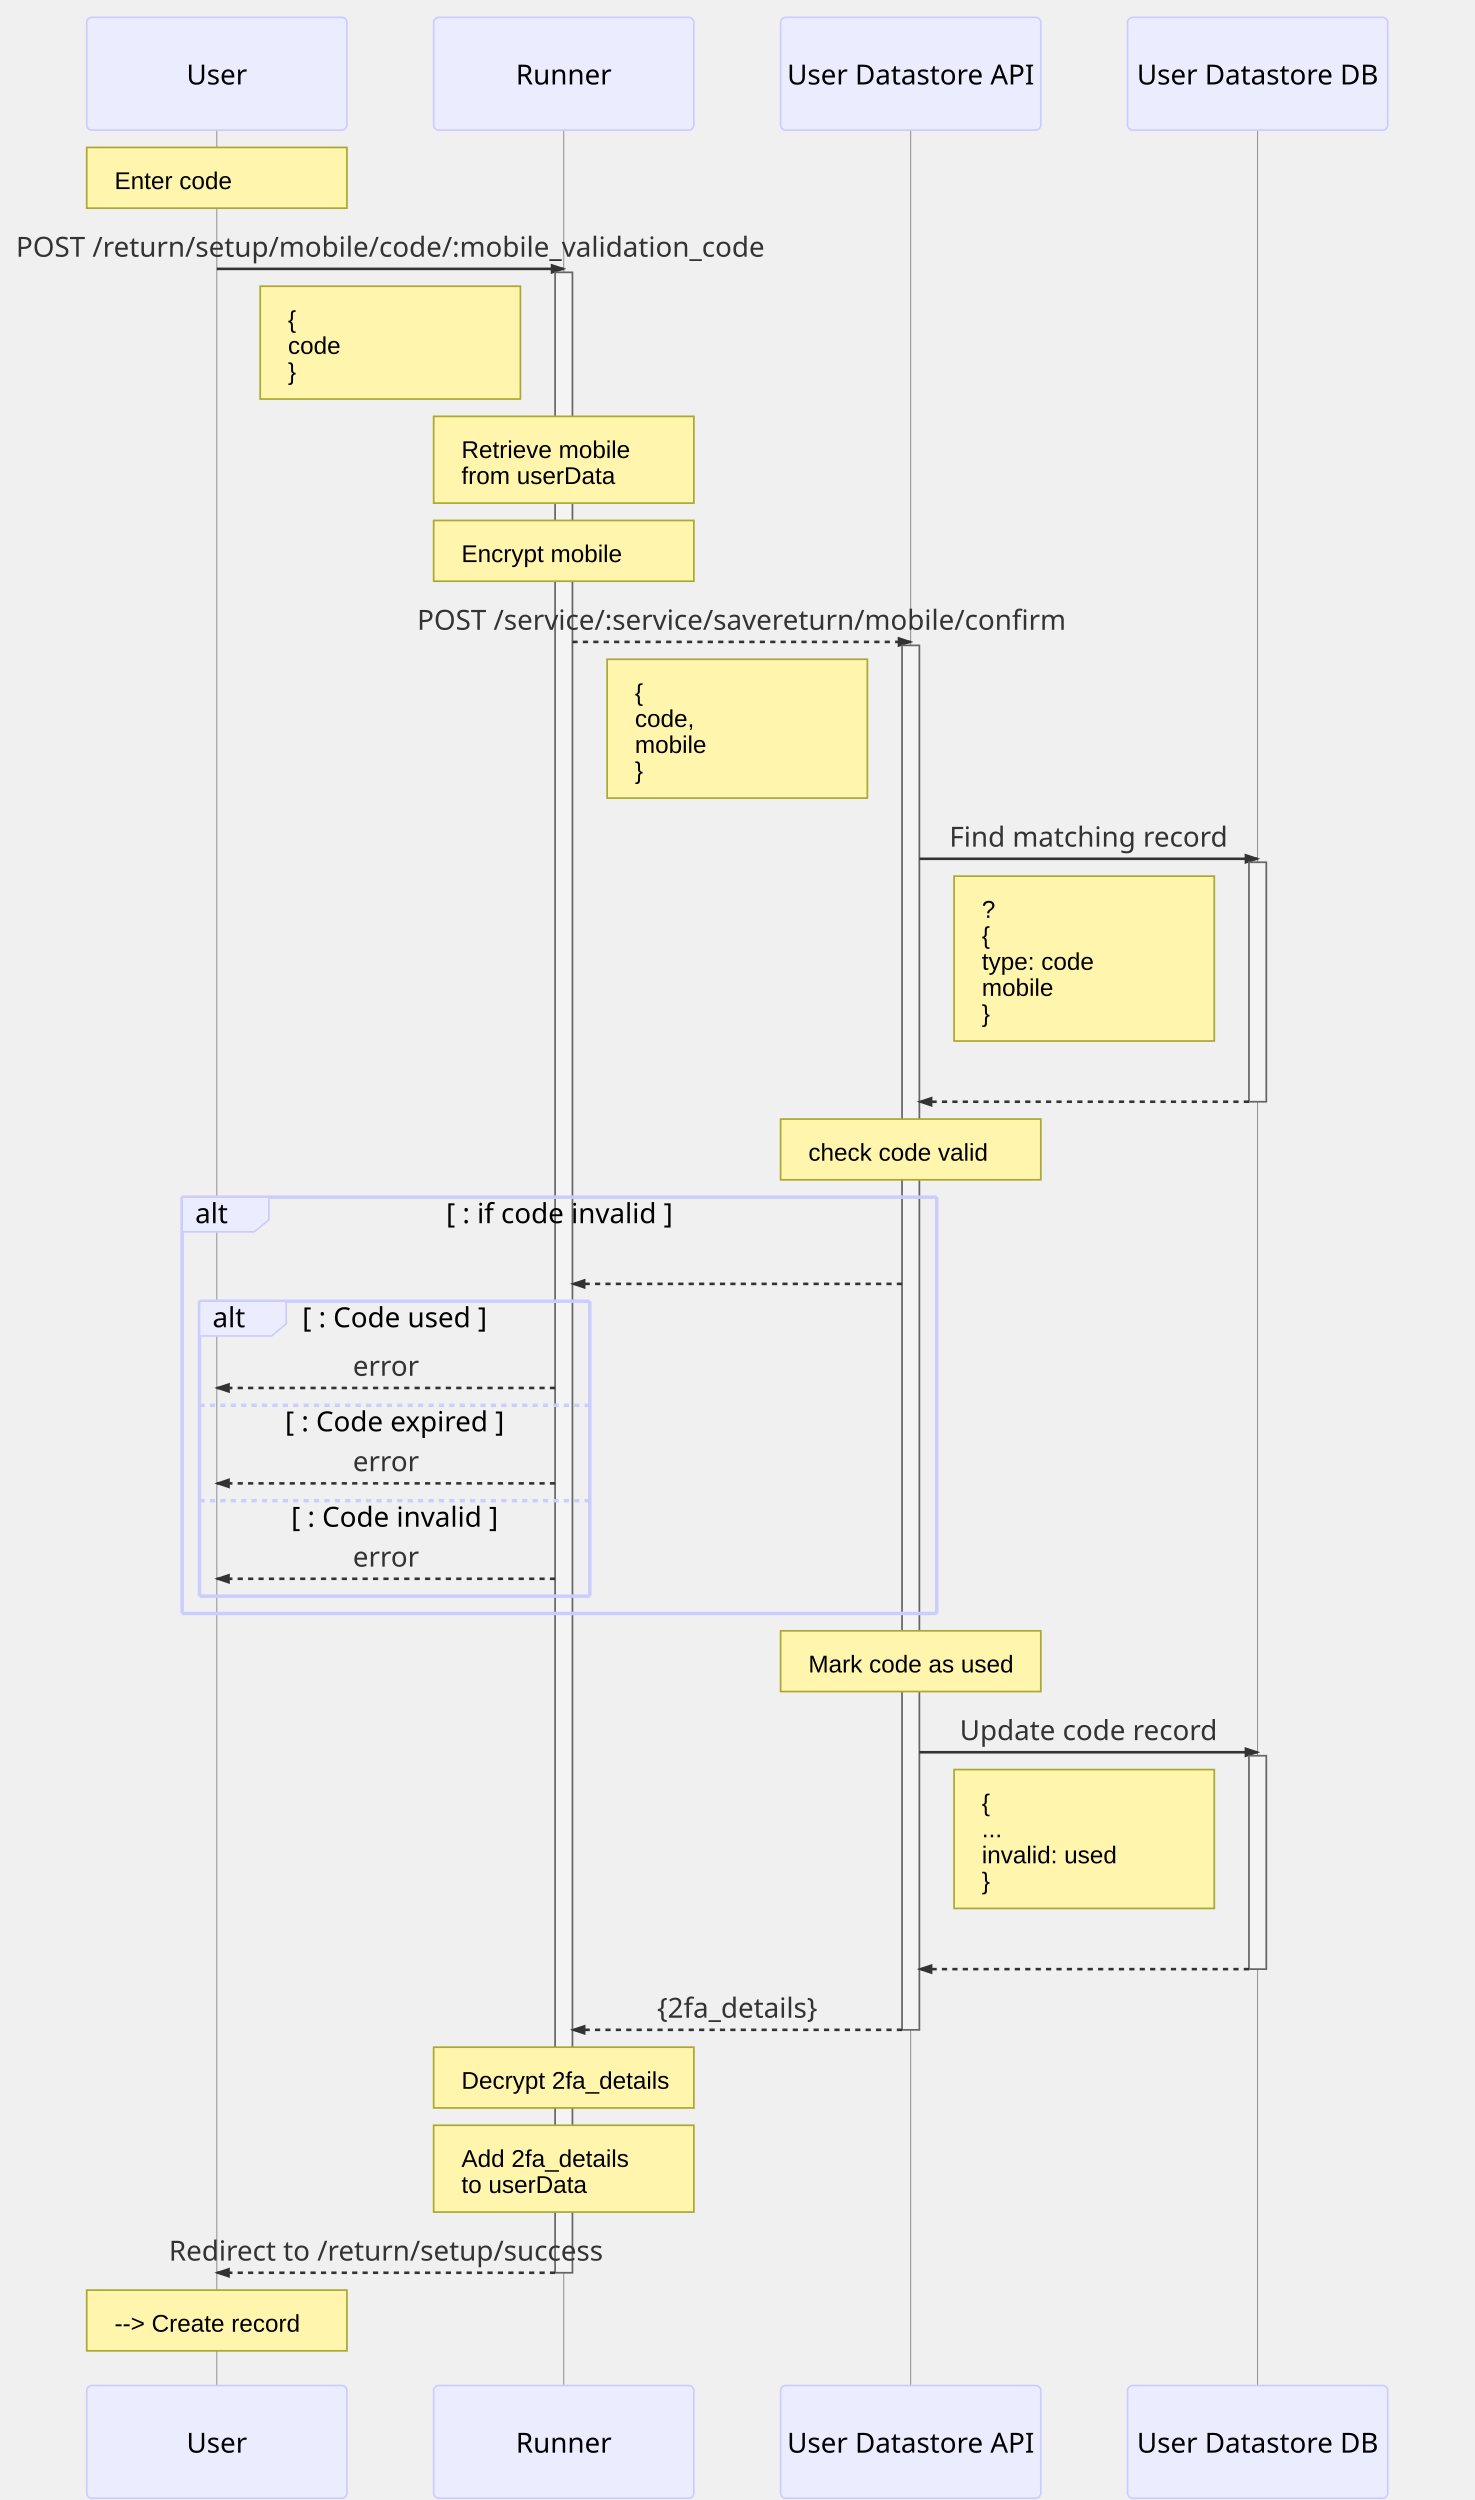
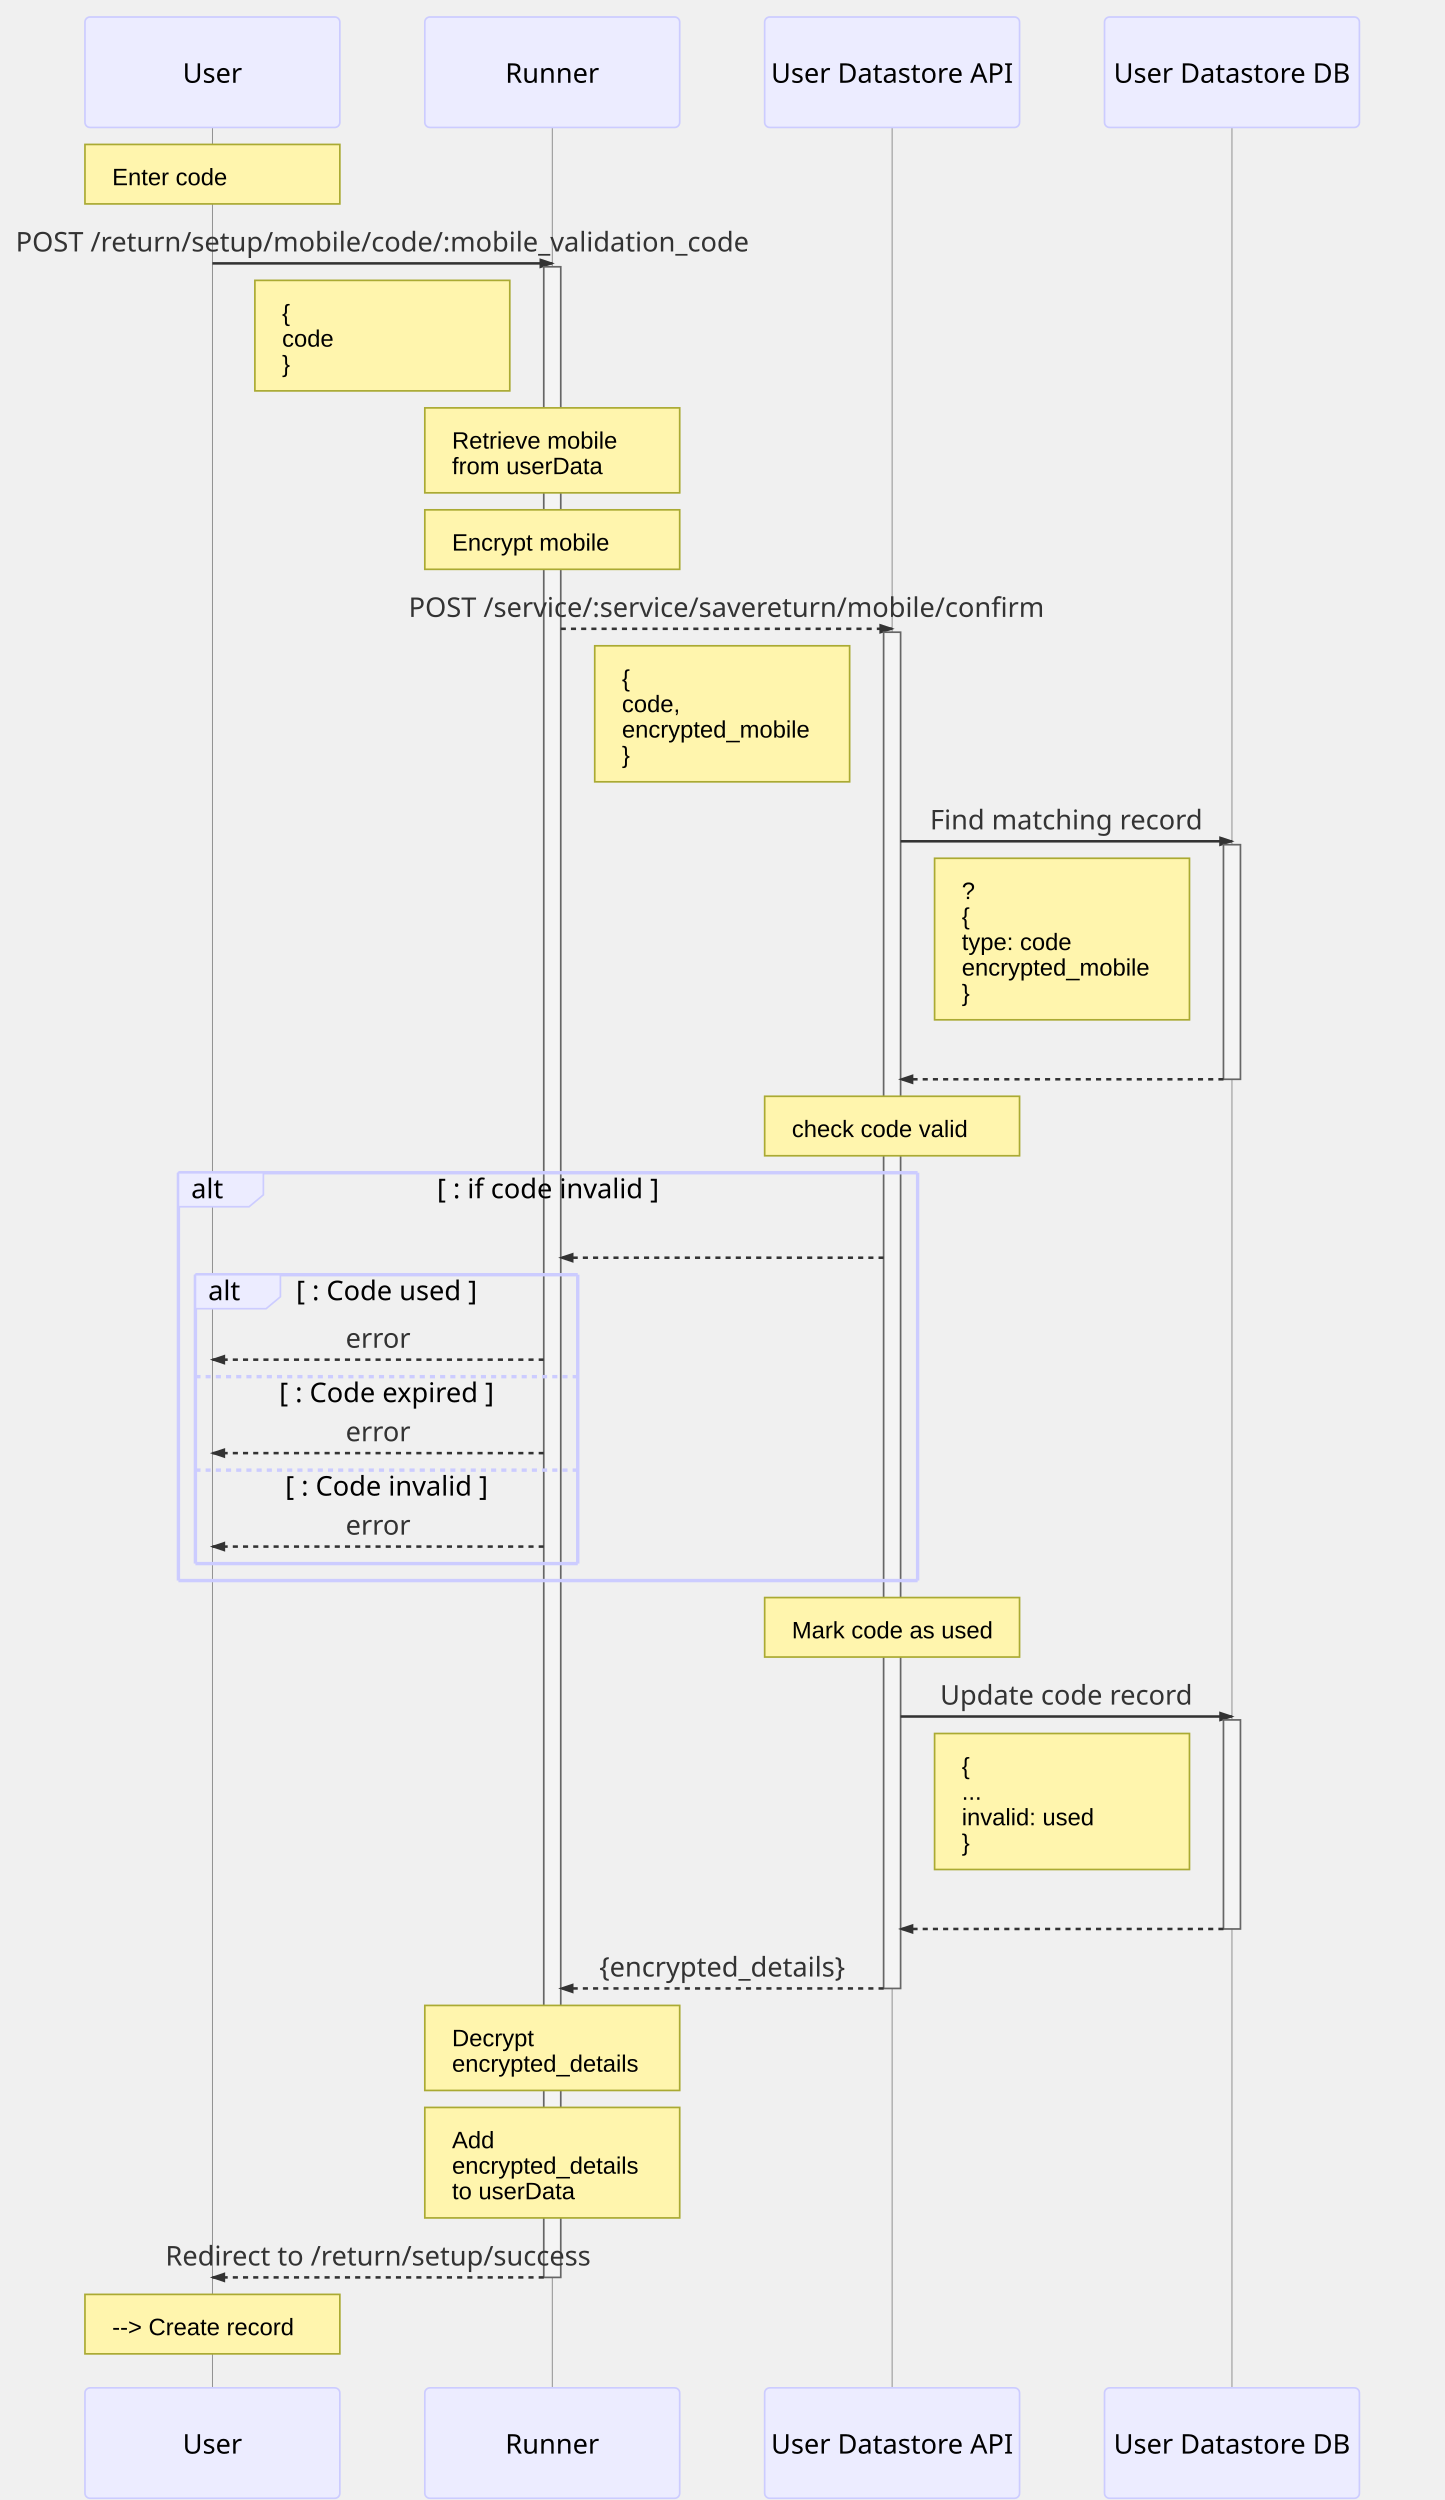
- <svg xmlns="http://www.w3.org/2000/svg" id="mermaid-1555601983346" width="100%" height="100%" style="max-width:850px;" viewBox="-50 -10 850 1441.188">
-   <style>#mermaid-1555601983346 .label{font-family:trebuchet ms,verdana,arial;color:#333}#mermaid-1555601983346 .node circle,#mermaid-1555601983346 .node ellipse,#mermaid-1555601983346 .node polygon,#mermaid-1555601983346 .node rect{fill:#ececff;stroke:#9370db;stroke-width:1px}#mermaid-1555601983346 .node.clickable{cursor:pointer}#mermaid-1555601983346 .arrowheadPath{fill:#333}#mermaid-1555601983346 .edgePath .path{stroke:#333;stroke-width:1.5px}#mermaid-1555601983346 .edgeLabel{background-color:#e8e8e8}#mermaid-1555601983346 .cluster rect{fill:#ffffde!important;stroke:#aa3!important;stroke-width:1px!important}#mermaid-1555601983346 .cluster text{fill:#333}#mermaid-1555601983346 div.mermaidTooltip{position:absolute;text-align:center;max-width:200px;padding:2px;font-family:trebuchet ms,verdana,arial;font-size:12px;background:#ffffde;border:1px solid #aa3;border-radius:2px;pointer-events:none;z-index:100}#mermaid-1555601983346 .actor{stroke:#ccf;fill:#ececff}#mermaid-1555601983346 text.actor{fill:#000;stroke:none}#mermaid-1555601983346 .actor-line{stroke:grey}#mermaid-1555601983346 .messageLine0{marker-end:"url(#arrowhead)"}#mermaid-1555601983346 .messageLine0,#mermaid-1555601983346 .messageLine1{stroke-width:1.5;stroke-dasharray:"2 2";stroke:#333}#mermaid-1555601983346 #arrowhead{fill:#333}#mermaid-1555601983346 #crosshead path{fill:#333!important;stroke:#333!important}#mermaid-1555601983346 .messageText{fill:#333;stroke:none}#mermaid-1555601983346 .labelBox{stroke:#ccf;fill:#ececff}#mermaid-1555601983346 .labelText,#mermaid-1555601983346 .loopText{fill:#000;stroke:none}#mermaid-1555601983346 .loopLine{stroke-width:2;stroke-dasharray:"2 2";marker-end:"url(#arrowhead)";stroke:#ccf}#mermaid-1555601983346 .note{stroke:#aa3;fill:#fff5ad}#mermaid-1555601983346 .noteText{fill:#000;stroke:none;font-family:trebuchet ms,verdana,arial;font-size:14px}#mermaid-1555601983346 .section{stroke:none;opacity:.2}#mermaid-1555601983346 .section0{fill:rgba(102,102,255,.49)}#mermaid-1555601983346 .section2{fill:#fff400}#mermaid-1555601983346 .section1,#mermaid-1555601983346 .section3{fill:#fff;opacity:.2}#mermaid-1555601983346 .sectionTitle0,#mermaid-1555601983346 .sectionTitle1,#mermaid-1555601983346 .sectionTitle2,#mermaid-1555601983346 .sectionTitle3{fill:#333}#mermaid-1555601983346 .sectionTitle{text-anchor:start;font-size:11px;text-height:14px}#mermaid-1555601983346 .grid .tick{stroke:#d3d3d3;opacity:.3;shape-rendering:crispEdges}#mermaid-1555601983346 .grid path{stroke-width:0}#mermaid-1555601983346 .today{fill:none;stroke:red;stroke-width:2px}#mermaid-1555601983346 .task{stroke-width:2}#mermaid-1555601983346 .taskText{text-anchor:middle;font-size:11px}#mermaid-1555601983346 .taskTextOutsideRight{fill:#000;text-anchor:start;font-size:11px}#mermaid-1555601983346 .taskTextOutsideLeft{fill:#000;text-anchor:end;font-size:11px}#mermaid-1555601983346 .taskText0,#mermaid-1555601983346 .taskText1,#mermaid-1555601983346 .taskText2,#mermaid-1555601983346 .taskText3{fill:#fff}#mermaid-1555601983346 .task0,#mermaid-1555601983346 .task1,#mermaid-1555601983346 .task2,#mermaid-1555601983346 .task3{fill:#8a90dd;stroke:#534fbc}#mermaid-1555601983346 .taskTextOutside0,#mermaid-1555601983346 .taskTextOutside1,#mermaid-1555601983346 .taskTextOutside2,#mermaid-1555601983346 .taskTextOutside3{fill:#000}#mermaid-1555601983346 .active0,#mermaid-1555601983346 .active1,#mermaid-1555601983346 .active2,#mermaid-1555601983346 .active3{fill:#bfc7ff;stroke:#534fbc}#mermaid-1555601983346 .activeText0,#mermaid-1555601983346 .activeText1,#mermaid-1555601983346 .activeText2,#mermaid-1555601983346 .activeText3{fill:#000!important}#mermaid-1555601983346 .done0,#mermaid-1555601983346 .done1,#mermaid-1555601983346 .done2,#mermaid-1555601983346 .done3{stroke:grey;fill:#d3d3d3;stroke-width:2}#mermaid-1555601983346 .doneText0,#mermaid-1555601983346 .doneText1,#mermaid-1555601983346 .doneText2,#mermaid-1555601983346 .doneText3{fill:#000!important}#mermaid-1555601983346 .crit0,#mermaid-1555601983346 .crit1,#mermaid-1555601983346 .crit2,#mermaid-1555601983346 .crit3{stroke:#f88;fill:red;stroke-width:2}#mermaid-1555601983346 .activeCrit0,#mermaid-1555601983346 .activeCrit1,#mermaid-1555601983346 .activeCrit2,#mermaid-1555601983346 .activeCrit3{stroke:#f88;fill:#bfc7ff;stroke-width:2}#mermaid-1555601983346 .doneCrit0,#mermaid-1555601983346 .doneCrit1,#mermaid-1555601983346 .doneCrit2,#mermaid-1555601983346 .doneCrit3{stroke:#f88;fill:#d3d3d3;stroke-width:2;cursor:pointer;shape-rendering:crispEdges}#mermaid-1555601983346 .activeCritText0,#mermaid-1555601983346 .activeCritText1,#mermaid-1555601983346 .activeCritText2,#mermaid-1555601983346 .activeCritText3,#mermaid-1555601983346 .doneCritText0,#mermaid-1555601983346 .doneCritText1,#mermaid-1555601983346 .doneCritText2,#mermaid-1555601983346 .doneCritText3{fill:#000!important}#mermaid-1555601983346 .titleText{text-anchor:middle;font-size:18px;fill:#000}#mermaid-1555601983346 g.classGroup text{fill:#9370db;stroke:none;font-family:trebuchet ms,verdana,arial;font-size:10px}#mermaid-1555601983346 g.classGroup rect{fill:#ececff;stroke:#9370db}#mermaid-1555601983346 g.classGroup line{stroke:#9370db;stroke-width:1}#mermaid-1555601983346 .classLabel .box{stroke:none;stroke-width:0;fill:#ececff;opacity:.5}#mermaid-1555601983346 .classLabel .label{fill:#9370db;font-size:10px}#mermaid-1555601983346 .relation{stroke:#9370db;stroke-width:1;fill:none}#mermaid-1555601983346 #compositionEnd,#mermaid-1555601983346 #compositionStart{fill:#9370db;stroke:#9370db;stroke-width:1}#mermaid-1555601983346 #aggregationEnd,#mermaid-1555601983346 #aggregationStart{fill:#ececff;stroke:#9370db;stroke-width:1}#mermaid-1555601983346 #dependencyEnd,#mermaid-1555601983346 #dependencyStart,#mermaid-1555601983346 #extensionEnd,#mermaid-1555601983346 #extensionStart{fill:#9370db;stroke:#9370db;stroke-width:1}#mermaid-1555601983346 .branch-label,#mermaid-1555601983346 .commit-id,#mermaid-1555601983346 .commit-msg{fill:#d3d3d3;color:#d3d3d3}</style>
-   <style>#mermaid-1555601983346 {
+ <svg xmlns="http://www.w3.org/2000/svg" id="mermaid-1557232619707" width="100%" height="100%" style="max-width:850px;" viewBox="-50 -10 850 1471.234">
+   <style>#mermaid-1557232619707 .label{font-family:trebuchet ms,verdana,arial;color:#333}#mermaid-1557232619707 .node circle,#mermaid-1557232619707 .node ellipse,#mermaid-1557232619707 .node polygon,#mermaid-1557232619707 .node rect{fill:#ececff;stroke:#9370db;stroke-width:1px}#mermaid-1557232619707 .node.clickable{cursor:pointer}#mermaid-1557232619707 .arrowheadPath{fill:#333}#mermaid-1557232619707 .edgePath .path{stroke:#333;stroke-width:1.5px}#mermaid-1557232619707 .edgeLabel{background-color:#e8e8e8}#mermaid-1557232619707 .cluster rect{fill:#ffffde!important;stroke:#aa3!important;stroke-width:1px!important}#mermaid-1557232619707 .cluster text{fill:#333}#mermaid-1557232619707 div.mermaidTooltip{position:absolute;text-align:center;max-width:200px;padding:2px;font-family:trebuchet ms,verdana,arial;font-size:12px;background:#ffffde;border:1px solid #aa3;border-radius:2px;pointer-events:none;z-index:100}#mermaid-1557232619707 .actor{stroke:#ccf;fill:#ececff}#mermaid-1557232619707 text.actor{fill:#000;stroke:none}#mermaid-1557232619707 .actor-line{stroke:grey}#mermaid-1557232619707 .messageLine0{marker-end:"url(#arrowhead)"}#mermaid-1557232619707 .messageLine0,#mermaid-1557232619707 .messageLine1{stroke-width:1.5;stroke-dasharray:"2 2";stroke:#333}#mermaid-1557232619707 #arrowhead{fill:#333}#mermaid-1557232619707 #crosshead path{fill:#333!important;stroke:#333!important}#mermaid-1557232619707 .messageText{fill:#333;stroke:none}#mermaid-1557232619707 .labelBox{stroke:#ccf;fill:#ececff}#mermaid-1557232619707 .labelText,#mermaid-1557232619707 .loopText{fill:#000;stroke:none}#mermaid-1557232619707 .loopLine{stroke-width:2;stroke-dasharray:"2 2";marker-end:"url(#arrowhead)";stroke:#ccf}#mermaid-1557232619707 .note{stroke:#aa3;fill:#fff5ad}#mermaid-1557232619707 .noteText{fill:#000;stroke:none;font-family:trebuchet ms,verdana,arial;font-size:14px}#mermaid-1557232619707 .section{stroke:none;opacity:.2}#mermaid-1557232619707 .section0{fill:rgba(102,102,255,.49)}#mermaid-1557232619707 .section2{fill:#fff400}#mermaid-1557232619707 .section1,#mermaid-1557232619707 .section3{fill:#fff;opacity:.2}#mermaid-1557232619707 .sectionTitle0,#mermaid-1557232619707 .sectionTitle1,#mermaid-1557232619707 .sectionTitle2,#mermaid-1557232619707 .sectionTitle3{fill:#333}#mermaid-1557232619707 .sectionTitle{text-anchor:start;font-size:11px;text-height:14px}#mermaid-1557232619707 .grid .tick{stroke:#d3d3d3;opacity:.3;shape-rendering:crispEdges}#mermaid-1557232619707 .grid path{stroke-width:0}#mermaid-1557232619707 .today{fill:none;stroke:red;stroke-width:2px}#mermaid-1557232619707 .task{stroke-width:2}#mermaid-1557232619707 .taskText{text-anchor:middle;font-size:11px}#mermaid-1557232619707 .taskTextOutsideRight{fill:#000;text-anchor:start;font-size:11px}#mermaid-1557232619707 .taskTextOutsideLeft{fill:#000;text-anchor:end;font-size:11px}#mermaid-1557232619707 .taskText0,#mermaid-1557232619707 .taskText1,#mermaid-1557232619707 .taskText2,#mermaid-1557232619707 .taskText3{fill:#fff}#mermaid-1557232619707 .task0,#mermaid-1557232619707 .task1,#mermaid-1557232619707 .task2,#mermaid-1557232619707 .task3{fill:#8a90dd;stroke:#534fbc}#mermaid-1557232619707 .taskTextOutside0,#mermaid-1557232619707 .taskTextOutside1,#mermaid-1557232619707 .taskTextOutside2,#mermaid-1557232619707 .taskTextOutside3{fill:#000}#mermaid-1557232619707 .active0,#mermaid-1557232619707 .active1,#mermaid-1557232619707 .active2,#mermaid-1557232619707 .active3{fill:#bfc7ff;stroke:#534fbc}#mermaid-1557232619707 .activeText0,#mermaid-1557232619707 .activeText1,#mermaid-1557232619707 .activeText2,#mermaid-1557232619707 .activeText3{fill:#000!important}#mermaid-1557232619707 .done0,#mermaid-1557232619707 .done1,#mermaid-1557232619707 .done2,#mermaid-1557232619707 .done3{stroke:grey;fill:#d3d3d3;stroke-width:2}#mermaid-1557232619707 .doneText0,#mermaid-1557232619707 .doneText1,#mermaid-1557232619707 .doneText2,#mermaid-1557232619707 .doneText3{fill:#000!important}#mermaid-1557232619707 .crit0,#mermaid-1557232619707 .crit1,#mermaid-1557232619707 .crit2,#mermaid-1557232619707 .crit3{stroke:#f88;fill:red;stroke-width:2}#mermaid-1557232619707 .activeCrit0,#mermaid-1557232619707 .activeCrit1,#mermaid-1557232619707 .activeCrit2,#mermaid-1557232619707 .activeCrit3{stroke:#f88;fill:#bfc7ff;stroke-width:2}#mermaid-1557232619707 .doneCrit0,#mermaid-1557232619707 .doneCrit1,#mermaid-1557232619707 .doneCrit2,#mermaid-1557232619707 .doneCrit3{stroke:#f88;fill:#d3d3d3;stroke-width:2;cursor:pointer;shape-rendering:crispEdges}#mermaid-1557232619707 .activeCritText0,#mermaid-1557232619707 .activeCritText1,#mermaid-1557232619707 .activeCritText2,#mermaid-1557232619707 .activeCritText3,#mermaid-1557232619707 .doneCritText0,#mermaid-1557232619707 .doneCritText1,#mermaid-1557232619707 .doneCritText2,#mermaid-1557232619707 .doneCritText3{fill:#000!important}#mermaid-1557232619707 .titleText{text-anchor:middle;font-size:18px;fill:#000}#mermaid-1557232619707 g.classGroup text{fill:#9370db;stroke:none;font-family:trebuchet ms,verdana,arial;font-size:10px}#mermaid-1557232619707 g.classGroup rect{fill:#ececff;stroke:#9370db}#mermaid-1557232619707 g.classGroup line{stroke:#9370db;stroke-width:1}#mermaid-1557232619707 .classLabel .box{stroke:none;stroke-width:0;fill:#ececff;opacity:.5}#mermaid-1557232619707 .classLabel .label{fill:#9370db;font-size:10px}#mermaid-1557232619707 .relation{stroke:#9370db;stroke-width:1;fill:none}#mermaid-1557232619707 #compositionEnd,#mermaid-1557232619707 #compositionStart{fill:#9370db;stroke:#9370db;stroke-width:1}#mermaid-1557232619707 #aggregationEnd,#mermaid-1557232619707 #aggregationStart{fill:#ececff;stroke:#9370db;stroke-width:1}#mermaid-1557232619707 #dependencyEnd,#mermaid-1557232619707 #dependencyStart,#mermaid-1557232619707 #extensionEnd,#mermaid-1557232619707 #extensionStart{fill:#9370db;stroke:#9370db;stroke-width:1}#mermaid-1557232619707 .branch-label,#mermaid-1557232619707 .commit-id,#mermaid-1557232619707 .commit-msg{fill:#d3d3d3;color:#d3d3d3}</style>
+   <style>#mermaid-1557232619707 {
    color: rgb(0, 0, 0);
    font: normal normal 400 normal 16px / normal nta;
  }</style>
  <defs>
    <style type="text/css">
  [object Promise]
  </style>
  </defs>
  <g />
  <g>
-     <line id="actor0" x1="75" y1="5" x2="75" y2="1430.188" class="actor-line" stroke-width="0.5px" stroke="#999" />
+     <line id="actor0" x1="75" y1="5" x2="75" y2="1460.234" class="actor-line" stroke-width="0.5px" stroke="#999" />
    <rect x="0" y="0" fill="#eaeaea" stroke="#666" width="150" height="65" rx="3" ry="3" class="actor" />
    <text x="75" y="32.5" dominant-baseline="central" alignment-baseline="central" class="actor" style="text-anchor: middle;">
      <tspan x="75" dy="0">User</tspan>
    </text>
  </g>
  <g>
-     <line id="actor1" x1="275" y1="5" x2="275" y2="1430.188" class="actor-line" stroke-width="0.5px" stroke="#999" />
+     <line id="actor1" x1="275" y1="5" x2="275" y2="1460.234" class="actor-line" stroke-width="0.5px" stroke="#999" />
    <rect x="200" y="0" fill="#eaeaea" stroke="#666" width="150" height="65" rx="3" ry="3" class="actor" />
    <text x="275" y="32.5" dominant-baseline="central" alignment-baseline="central" class="actor" style="text-anchor: middle;">
      <tspan x="275" dy="0">Runner</tspan>
    </text>
  </g>
  <g>
-     <line id="actor2" x1="475" y1="5" x2="475" y2="1430.188" class="actor-line" stroke-width="0.5px" stroke="#999" />
+     <line id="actor2" x1="475" y1="5" x2="475" y2="1460.234" class="actor-line" stroke-width="0.5px" stroke="#999" />
    <rect x="400" y="0" fill="#eaeaea" stroke="#666" width="150" height="65" rx="3" ry="3" class="actor" />
    <text x="475" y="32.5" dominant-baseline="central" alignment-baseline="central" class="actor" style="text-anchor: middle;">
      <tspan x="475" dy="0">User Datastore API</tspan>
    </text>
  </g>
  <g>
-     <line id="actor3" x1="675" y1="5" x2="675" y2="1430.188" class="actor-line" stroke-width="0.5px" stroke="#999" />
+     <line id="actor3" x1="675" y1="5" x2="675" y2="1460.234" class="actor-line" stroke-width="0.5px" stroke="#999" />
    <rect x="600" y="0" fill="#eaeaea" stroke="#666" width="150" height="65" rx="3" ry="3" class="actor" />
    <text x="675" y="32.5" dominant-baseline="central" alignment-baseline="central" class="actor" style="text-anchor: middle;">
      <tspan x="675" dy="0">User Datastore DB</tspan>
    </text>
  </g>
  <defs>
    <marker id="arrowhead" refX="5" refY="2" markerWidth="6" markerHeight="4" orient="auto">
      <path d="M 0,0 V 4 L6,2 Z" />
    </marker>
  </defs>
  <defs>
    <marker id="crosshead" markerWidth="15" markerHeight="8" orient="auto" refX="16" refY="4">
      <path fill="black" stroke="#000000" stroke-width="1px" d="M 9,2 V 6 L16,4 Z" style="stroke-dasharray: 0, 0;" />
      <path fill="none" stroke="#000000" stroke-width="1px" d="M 0,1 L 6,7 M 6,1 L 0,7" style="stroke-dasharray: 0, 0;" />
    </marker>
  </defs>
  <g>
    <rect x="0" y="75" fill="#EDF2AE" stroke="#666" width="150" height="35" rx="0" ry="0" class="note" />
    <text x="-4" y="99" fill="black" class="noteText">
      <tspan x="16" fill="black">Enter code</tspan>
    </text>
  </g>
  <g>
    <text x="175" y="138" class="messageText" style="text-anchor: middle;">POST /return/setup/mobile/code/:mobile_validation_code</text>
    <line x1="75" y1="145" x2="275" y2="145" class="messageLine0" stroke-width="2" stroke="black" marker-end="url(#arrowhead)" style="fill: none;" />
  </g>
  <g>
-     <rect x="270" y="147" fill="#f4f4f4" stroke="#666" width="10" height="1153.188" rx="0" ry="0" />
+     <rect x="270" y="147" fill="#f4f4f4" stroke="#666" width="10" height="1183.234" rx="0" ry="0" />
  </g>
  <g>
    <rect x="100" y="155" fill="#EDF2AE" stroke="#666" width="150" height="65.031" rx="0" ry="0" class="note" />
    <text x="96" y="179" fill="black" class="noteText">
      <tspan x="116" fill="black">{</tspan>
    </text>
    <text x="96" y="194.016" fill="black" class="noteText">
      <tspan x="116" fill="black">code</tspan>
    </text>
    <text x="96" y="209.016" fill="black" class="noteText">
      <tspan x="116" fill="black">}</tspan>
    </text>
  </g>
  <g>
    <rect x="200" y="230.031" fill="#EDF2AE" stroke="#666" width="150" height="50" rx="0" ry="0" class="note" />
    <text x="196" y="254.031" fill="black" class="noteText">
      <tspan x="216" fill="black">Retrieve mobile</tspan>
    </text>
    <text x="196" y="269.031" fill="black" class="noteText">
      <tspan x="216" fill="black">from userData</tspan>
    </text>
  </g>
  <g>
    <rect x="200" y="290.031" fill="#EDF2AE" stroke="#666" width="150" height="35.016" rx="0" ry="0" class="note" />
    <text x="196" y="314.031" fill="black" class="noteText">
      <tspan x="216" fill="black">Encrypt mobile</tspan>
    </text>
  </g>
  <g>
    <text x="377.5" y="353.047" class="messageText" style="text-anchor: middle;">POST /service/:service/savereturn/mobile/confirm</text>
    <line x1="280" y1="360.047" x2="475" y2="360.047" class="messageLine1" stroke-width="2" stroke="black" marker-end="url(#arrowhead)" style="stroke-dasharray: 3, 3; fill: none;" />
  </g>
  <g>
-     <rect x="470" y="362.047" fill="#f4f4f4" stroke="#666" width="10" height="798.109" rx="0" ry="0" />
-   </g>
-   <g>
-     <rect x="300" y="370.047" fill="#EDF2AE" stroke="#666" width="150" height="80.031" rx="0" ry="0" class="note" />
+     <rect x="470" y="362.047" fill="#f4f4f4" stroke="#666" width="10" height="798.141" rx="0" ry="0" />
+   </g>
+   <g>
+     <rect x="300" y="370.047" fill="#EDF2AE" stroke="#666" width="150" height="80.047" rx="0" ry="0" class="note" />
    <text x="296" y="394.047" fill="black" class="noteText">
      <tspan x="316" fill="black">{</tspan>
    </text>
    <text x="296" y="409.062" fill="black" class="noteText">
      <tspan x="316" fill="black">code,</tspan>
    </text>
    <text x="296" y="424.062" fill="black" class="noteText">
-       <tspan x="316" fill="black">mobile</tspan>
-     </text>
-     <text x="296" y="439.062" fill="black" class="noteText">
+       <tspan x="316" fill="black">encrypted_mobile</tspan>
+     </text>
+     <text x="296" y="439.078" fill="black" class="noteText">
      <tspan x="316" fill="black">}</tspan>
    </text>
  </g>
  <g>
-     <text x="577.5" y="478.078" class="messageText" style="text-anchor: middle;">Find matching record</text>
-     <line x1="480" y1="485.078" x2="675" y2="485.078" class="messageLine0" stroke-width="2" stroke="black" marker-end="url(#arrowhead)" style="fill: none;" />
-   </g>
-   <g>
-     <rect x="670" y="487.078" fill="#f4f4f4" stroke="#666" width="10" height="138.047" rx="0" ry="0" />
-   </g>
-   <g>
-     <rect x="500" y="495.078" fill="#EDF2AE" stroke="#666" width="150" height="95.047" rx="0" ry="0" class="note" />
-     <text x="496" y="519.078" fill="black" class="noteText">
+     <text x="577.5" y="478.094" class="messageText" style="text-anchor: middle;">Find matching record</text>
+     <line x1="480" y1="485.094" x2="675" y2="485.094" class="messageLine0" stroke-width="2" stroke="black" marker-end="url(#arrowhead)" style="fill: none;" />
+   </g>
+   <g>
+     <rect x="670" y="487.094" fill="#f4f4f4" stroke="#666" width="10" height="138.062" rx="0" ry="0" />
+   </g>
+   <g>
+     <rect x="500" y="495.094" fill="#EDF2AE" stroke="#666" width="150" height="95.062" rx="0" ry="0" class="note" />
+     <text x="496" y="519.094" fill="black" class="noteText">
      <tspan x="516" fill="black">? </tspan>
    </text>
-     <text x="496" y="534.078" fill="black" class="noteText">
+     <text x="496" y="534.094" fill="black" class="noteText">
      <tspan x="516" fill="black">{</tspan>
    </text>
-     <text x="496" y="549.094" fill="black" class="noteText">
+     <text x="496" y="549.109" fill="black" class="noteText">
      <tspan x="516" fill="black">type: code</tspan>
    </text>
-     <text x="496" y="564.109" fill="black" class="noteText">
-       <tspan x="516" fill="black">mobile</tspan>
-     </text>
-     <text x="496" y="579.109" fill="black" class="noteText">
+     <text x="496" y="564.125" fill="black" class="noteText">
+       <tspan x="516" fill="black">encrypted_mobile</tspan>
+     </text>
+     <text x="496" y="579.141" fill="black" class="noteText">
      <tspan x="516" fill="black">}</tspan>
    </text>
  </g>
  <g>
-     <text x="575" y="618.125" class="messageText" style="text-anchor: middle;" />
-     <line x1="670" y1="625.125" x2="480" y2="625.125" class="messageLine1" stroke-width="2" stroke="black" marker-end="url(#arrowhead)" style="stroke-dasharray: 3, 3; fill: none;" />
-   </g>
-   <g>
-     <rect x="400" y="635.125" fill="#EDF2AE" stroke="#666" width="150" height="35" rx="0" ry="0" class="note" />
-     <text x="396" y="659.125" fill="black" class="noteText">
+     <text x="575" y="618.156" class="messageText" style="text-anchor: middle;" />
+     <line x1="670" y1="625.156" x2="480" y2="625.156" class="messageLine1" stroke-width="2" stroke="black" marker-end="url(#arrowhead)" style="stroke-dasharray: 3, 3; fill: none;" />
+   </g>
+   <g>
+     <rect x="400" y="635.156" fill="#EDF2AE" stroke="#666" width="150" height="35" rx="0" ry="0" class="note" />
+     <text x="396" y="659.156" fill="black" class="noteText">
      <tspan x="416" fill="black">check code valid</tspan>
    </text>
  </g>
  <g>
-     <text x="375" y="723.125" class="messageText" style="text-anchor: middle;" />
-     <line x1="470" y1="730.125" x2="280" y2="730.125" class="messageLine1" stroke-width="2" stroke="black" marker-end="url(#arrowhead)" style="stroke-dasharray: 3, 3; fill: none;" />
-   </g>
-   <g>
-     <text x="172.5" y="783.125" class="messageText" style="text-anchor: middle;">error</text>
-     <line x1="270" y1="790.125" x2="75" y2="790.125" class="messageLine1" stroke-width="2" stroke="black" marker-end="url(#arrowhead)" style="stroke-dasharray: 3, 3; fill: none;" />
-   </g>
-   <g>
-     <text x="172.5" y="838.125" class="messageText" style="text-anchor: middle;">error</text>
-     <line x1="270" y1="845.125" x2="75" y2="845.125" class="messageLine1" stroke-width="2" stroke="black" marker-end="url(#arrowhead)" style="stroke-dasharray: 3, 3; fill: none;" />
-   </g>
-   <g>
-     <text x="172.5" y="893.125" class="messageText" style="text-anchor: middle;">error</text>
-     <line x1="270" y1="900.125" x2="75" y2="900.125" class="messageLine1" stroke-width="2" stroke="black" marker-end="url(#arrowhead)" style="stroke-dasharray: 3, 3; fill: none;" />
-   </g>
-   <g>
-     <line x1="65" y1="740.125" x2="290" y2="740.125" class="loopLine" />
-     <line x1="290" y1="740.125" x2="290" y2="910.125" class="loopLine" />
-     <line x1="65" y1="910.125" x2="290" y2="910.125" class="loopLine" />
-     <line x1="65" y1="740.125" x2="65" y2="910.125" class="loopLine" />
-     <line x1="65" y1="800.125" x2="290" y2="800.125" class="loopLine" style="stroke-dasharray: 3, 3;" />
-     <line x1="65" y1="855.125" x2="290" y2="855.125" class="loopLine" style="stroke-dasharray: 3, 3;" />
-     <polygon points="65,740.125 115,740.125 115,753.125 106.6,760.125 65,760.125" class="labelBox" />
-     <text x="72.5" y="755.125" fill="black" class="labelText">
+     <text x="375" y="723.156" class="messageText" style="text-anchor: middle;" />
+     <line x1="470" y1="730.156" x2="280" y2="730.156" class="messageLine1" stroke-width="2" stroke="black" marker-end="url(#arrowhead)" style="stroke-dasharray: 3, 3; fill: none;" />
+   </g>
+   <g>
+     <text x="172.5" y="783.156" class="messageText" style="text-anchor: middle;">error</text>
+     <line x1="270" y1="790.156" x2="75" y2="790.156" class="messageLine1" stroke-width="2" stroke="black" marker-end="url(#arrowhead)" style="stroke-dasharray: 3, 3; fill: none;" />
+   </g>
+   <g>
+     <text x="172.5" y="838.156" class="messageText" style="text-anchor: middle;">error</text>
+     <line x1="270" y1="845.156" x2="75" y2="845.156" class="messageLine1" stroke-width="2" stroke="black" marker-end="url(#arrowhead)" style="stroke-dasharray: 3, 3; fill: none;" />
+   </g>
+   <g>
+     <text x="172.5" y="893.156" class="messageText" style="text-anchor: middle;">error</text>
+     <line x1="270" y1="900.156" x2="75" y2="900.156" class="messageLine1" stroke-width="2" stroke="black" marker-end="url(#arrowhead)" style="stroke-dasharray: 3, 3; fill: none;" />
+   </g>
+   <g>
+     <line x1="65" y1="740.156" x2="290" y2="740.156" class="loopLine" />
+     <line x1="290" y1="740.156" x2="290" y2="910.156" class="loopLine" />
+     <line x1="65" y1="910.156" x2="290" y2="910.156" class="loopLine" />
+     <line x1="65" y1="740.156" x2="65" y2="910.156" class="loopLine" />
+     <line x1="65" y1="800.156" x2="290" y2="800.156" class="loopLine" style="stroke-dasharray: 3, 3;" />
+     <line x1="65" y1="855.156" x2="290" y2="855.156" class="loopLine" style="stroke-dasharray: 3, 3;" />
+     <polygon points="65,740.156 115,740.156 115,753.156 106.6,760.156 65,760.156" class="labelBox" />
+     <text x="72.5" y="755.156" fill="black" class="labelText">
      <tspan x="72.5" fill="black">alt</tspan>
    </text>
-     <text x="177.5" y="755.125" fill="black" class="loopText" style="text-anchor: middle;">
+     <text x="177.5" y="755.156" fill="black" class="loopText" style="text-anchor: middle;">
      <tspan x="177.5" fill="black">[ : Code used ]</tspan>
    </text>
-     <text x="177.5" y="815.125" fill="black" class="loopText" style="text-anchor: middle;">
+     <text x="177.5" y="815.156" fill="black" class="loopText" style="text-anchor: middle;">
      <tspan x="177.5" fill="black">[ : Code expired ]</tspan>
    </text>
-     <text x="177.5" y="870.125" fill="black" class="loopText" style="text-anchor: middle;">
+     <text x="177.5" y="870.156" fill="black" class="loopText" style="text-anchor: middle;">
      <tspan x="177.5" fill="black">[ : Code invalid ]</tspan>
    </text>
  </g>
  <g>
-     <line x1="55" y1="680.125" x2="490" y2="680.125" class="loopLine" />
-     <line x1="490" y1="680.125" x2="490" y2="920.125" class="loopLine" />
-     <line x1="55" y1="920.125" x2="490" y2="920.125" class="loopLine" />
-     <line x1="55" y1="680.125" x2="55" y2="920.125" class="loopLine" />
-     <polygon points="55,680.125 105,680.125 105,693.125 96.6,700.125 55,700.125" class="labelBox" />
-     <text x="62.5" y="695.125" fill="black" class="labelText">
+     <line x1="55" y1="680.156" x2="490" y2="680.156" class="loopLine" />
+     <line x1="490" y1="680.156" x2="490" y2="920.156" class="loopLine" />
+     <line x1="55" y1="920.156" x2="490" y2="920.156" class="loopLine" />
+     <line x1="55" y1="680.156" x2="55" y2="920.156" class="loopLine" />
+     <polygon points="55,680.156 105,680.156 105,693.156 96.6,700.156 55,700.156" class="labelBox" />
+     <text x="62.5" y="695.156" fill="black" class="labelText">
      <tspan x="62.5" fill="black">alt</tspan>
    </text>
-     <text x="272.5" y="695.125" fill="black" class="loopText" style="text-anchor: middle;">
+     <text x="272.5" y="695.156" fill="black" class="loopText" style="text-anchor: middle;">
      <tspan x="272.5" fill="black">[ : if code invalid ]</tspan>
    </text>
  </g>
  <g>
-     <rect x="400" y="930.125" fill="#EDF2AE" stroke="#666" width="150" height="35" rx="0" ry="0" class="note" />
-     <text x="396" y="954.125" fill="black" class="noteText">
+     <rect x="400" y="930.156" fill="#EDF2AE" stroke="#666" width="150" height="35" rx="0" ry="0" class="note" />
+     <text x="396" y="954.156" fill="black" class="noteText">
      <tspan x="416" fill="black">Mark code as used</tspan>
    </text>
  </g>
  <g>
-     <text x="577.5" y="993.125" class="messageText" style="text-anchor: middle;">Update code record</text>
-     <line x1="480" y1="1000.125" x2="675" y2="1000.125" class="messageLine0" stroke-width="2" stroke="black" marker-end="url(#arrowhead)" style="fill: none;" />
-   </g>
-   <g>
-     <rect x="670" y="1002.125" fill="#f4f4f4" stroke="#666" width="10" height="123.031" rx="0" ry="0" />
-   </g>
-   <g>
-     <rect x="500" y="1010.125" fill="#EDF2AE" stroke="#666" width="150" height="80.031" rx="0" ry="0" class="note" />
-     <text x="496" y="1034.125" fill="black" class="noteText">
+     <text x="577.5" y="993.156" class="messageText" style="text-anchor: middle;">Update code record</text>
+     <line x1="480" y1="1000.156" x2="675" y2="1000.156" class="messageLine0" stroke-width="2" stroke="black" marker-end="url(#arrowhead)" style="fill: none;" />
+   </g>
+   <g>
+     <rect x="670" y="1002.156" fill="#f4f4f4" stroke="#666" width="10" height="123.031" rx="0" ry="0" />
+   </g>
+   <g>
+     <rect x="500" y="1010.156" fill="#EDF2AE" stroke="#666" width="150" height="80.031" rx="0" ry="0" class="note" />
+     <text x="496" y="1034.156" fill="black" class="noteText">
      <tspan x="516" fill="black">{</tspan>
    </text>
-     <text x="496" y="1049.141" fill="black" class="noteText">
+     <text x="496" y="1049.172" fill="black" class="noteText">
      <tspan x="516" fill="black">...</tspan>
    </text>
-     <text x="496" y="1064.141" fill="black" class="noteText">
+     <text x="496" y="1064.172" fill="black" class="noteText">
      <tspan x="516" fill="black">invalid: used</tspan>
    </text>
-     <text x="496" y="1079.141" fill="black" class="noteText">
+     <text x="496" y="1079.172" fill="black" class="noteText">
      <tspan x="516" fill="black">}</tspan>
    </text>
  </g>
  <g>
-     <text x="575" y="1118.156" class="messageText" style="text-anchor: middle;" />
-     <line x1="670" y1="1125.156" x2="480" y2="1125.156" class="messageLine1" stroke-width="2" stroke="black" marker-end="url(#arrowhead)" style="stroke-dasharray: 3, 3; fill: none;" />
-   </g>
-   <g>
-     <text x="375" y="1153.156" class="messageText" style="text-anchor: middle;">{2fa_details}</text>
-     <line x1="470" y1="1160.156" x2="280" y2="1160.156" class="messageLine1" stroke-width="2" stroke="black" marker-end="url(#arrowhead)" style="stroke-dasharray: 3, 3; fill: none;" />
-   </g>
-   <g>
-     <rect x="200" y="1170.156" fill="#EDF2AE" stroke="#666" width="150" height="35.016" rx="0" ry="0" class="note" />
-     <text x="196" y="1194.156" fill="black" class="noteText">
-       <tspan x="216" fill="black">Decrypt 2fa_details</tspan>
-     </text>
-   </g>
-   <g>
-     <rect x="200" y="1215.172" fill="#EDF2AE" stroke="#666" width="150" height="50.016" rx="0" ry="0" class="note" />
-     <text x="196" y="1239.172" fill="black" class="noteText">
-       <tspan x="216" fill="black">Add 2fa_details</tspan>
-     </text>
-     <text x="196" y="1254.188" fill="black" class="noteText">
+     <text x="575" y="1118.188" class="messageText" style="text-anchor: middle;" />
+     <line x1="670" y1="1125.188" x2="480" y2="1125.188" class="messageLine1" stroke-width="2" stroke="black" marker-end="url(#arrowhead)" style="stroke-dasharray: 3, 3; fill: none;" />
+   </g>
+   <g>
+     <text x="375" y="1153.188" class="messageText" style="text-anchor: middle;">{encrypted_details}</text>
+     <line x1="470" y1="1160.188" x2="280" y2="1160.188" class="messageLine1" stroke-width="2" stroke="black" marker-end="url(#arrowhead)" style="stroke-dasharray: 3, 3; fill: none;" />
+   </g>
+   <g>
+     <rect x="200" y="1170.188" fill="#EDF2AE" stroke="#666" width="150" height="50.031" rx="0" ry="0" class="note" />
+     <text x="196" y="1194.188" fill="black" class="noteText">
+       <tspan x="216" fill="black">Decrypt </tspan>
+     </text>
+     <text x="196" y="1209.203" fill="black" class="noteText">
+       <tspan x="216" fill="black">encrypted_details</tspan>
+     </text>
+   </g>
+   <g>
+     <rect x="200" y="1230.219" fill="#EDF2AE" stroke="#666" width="150" height="65.016" rx="0" ry="0" class="note" />
+     <text x="196" y="1254.219" fill="black" class="noteText">
+       <tspan x="216" fill="black">Add </tspan>
+     </text>
+     <text x="196" y="1269.219" fill="black" class="noteText">
+       <tspan x="216" fill="black">encrypted_details</tspan>
+     </text>
+     <text x="196" y="1284.234" fill="black" class="noteText">
      <tspan x="216" fill="black">to userData</tspan>
    </text>
  </g>
  <g>
-     <text x="172.5" y="1293.188" class="messageText" style="text-anchor: middle;">Redirect to /return/setup/success</text>
-     <line x1="270" y1="1300.188" x2="75" y2="1300.188" class="messageLine1" stroke-width="2" stroke="black" marker-end="url(#arrowhead)" style="stroke-dasharray: 3, 3; fill: none;" />
-   </g>
-   <g>
-     <rect x="0" y="1310.188" fill="#EDF2AE" stroke="#666" width="150" height="35" rx="0" ry="0" class="note" />
-     <text x="-4" y="1334.188" fill="black" class="noteText">
+     <text x="172.5" y="1323.234" class="messageText" style="text-anchor: middle;">Redirect to /return/setup/success</text>
+     <line x1="270" y1="1330.234" x2="75" y2="1330.234" class="messageLine1" stroke-width="2" stroke="black" marker-end="url(#arrowhead)" style="stroke-dasharray: 3, 3; fill: none;" />
+   </g>
+   <g>
+     <rect x="0" y="1340.234" fill="#EDF2AE" stroke="#666" width="150" height="35" rx="0" ry="0" class="note" />
+     <text x="-4" y="1364.234" fill="black" class="noteText">
      <tspan x="16" fill="black">--&gt; Create record</tspan>
    </text>
  </g>
  <g>
-     <rect x="0" y="1365.188" fill="#eaeaea" stroke="#666" width="150" height="65" rx="3" ry="3" class="actor" />
-     <text x="75" y="1397.688" dominant-baseline="central" alignment-baseline="central" class="actor" style="text-anchor: middle;">
+     <rect x="0" y="1395.234" fill="#eaeaea" stroke="#666" width="150" height="65" rx="3" ry="3" class="actor" />
+     <text x="75" y="1427.734" dominant-baseline="central" alignment-baseline="central" class="actor" style="text-anchor: middle;">
      <tspan x="75" dy="0">User</tspan>
    </text>
  </g>
  <g>
-     <rect x="200" y="1365.188" fill="#eaeaea" stroke="#666" width="150" height="65" rx="3" ry="3" class="actor" />
-     <text x="275" y="1397.688" dominant-baseline="central" alignment-baseline="central" class="actor" style="text-anchor: middle;">
+     <rect x="200" y="1395.234" fill="#eaeaea" stroke="#666" width="150" height="65" rx="3" ry="3" class="actor" />
+     <text x="275" y="1427.734" dominant-baseline="central" alignment-baseline="central" class="actor" style="text-anchor: middle;">
      <tspan x="275" dy="0">Runner</tspan>
    </text>
  </g>
  <g>
-     <rect x="400" y="1365.188" fill="#eaeaea" stroke="#666" width="150" height="65" rx="3" ry="3" class="actor" />
-     <text x="475" y="1397.688" dominant-baseline="central" alignment-baseline="central" class="actor" style="text-anchor: middle;">
+     <rect x="400" y="1395.234" fill="#eaeaea" stroke="#666" width="150" height="65" rx="3" ry="3" class="actor" />
+     <text x="475" y="1427.734" dominant-baseline="central" alignment-baseline="central" class="actor" style="text-anchor: middle;">
      <tspan x="475" dy="0">User Datastore API</tspan>
    </text>
  </g>
  <g>
-     <rect x="600" y="1365.188" fill="#eaeaea" stroke="#666" width="150" height="65" rx="3" ry="3" class="actor" />
-     <text x="675" y="1397.688" dominant-baseline="central" alignment-baseline="central" class="actor" style="text-anchor: middle;">
+     <rect x="600" y="1395.234" fill="#eaeaea" stroke="#666" width="150" height="65" rx="3" ry="3" class="actor" />
+     <text x="675" y="1427.734" dominant-baseline="central" alignment-baseline="central" class="actor" style="text-anchor: middle;">
      <tspan x="675" dy="0">User Datastore DB</tspan>
    </text>
  </g>
</svg>
